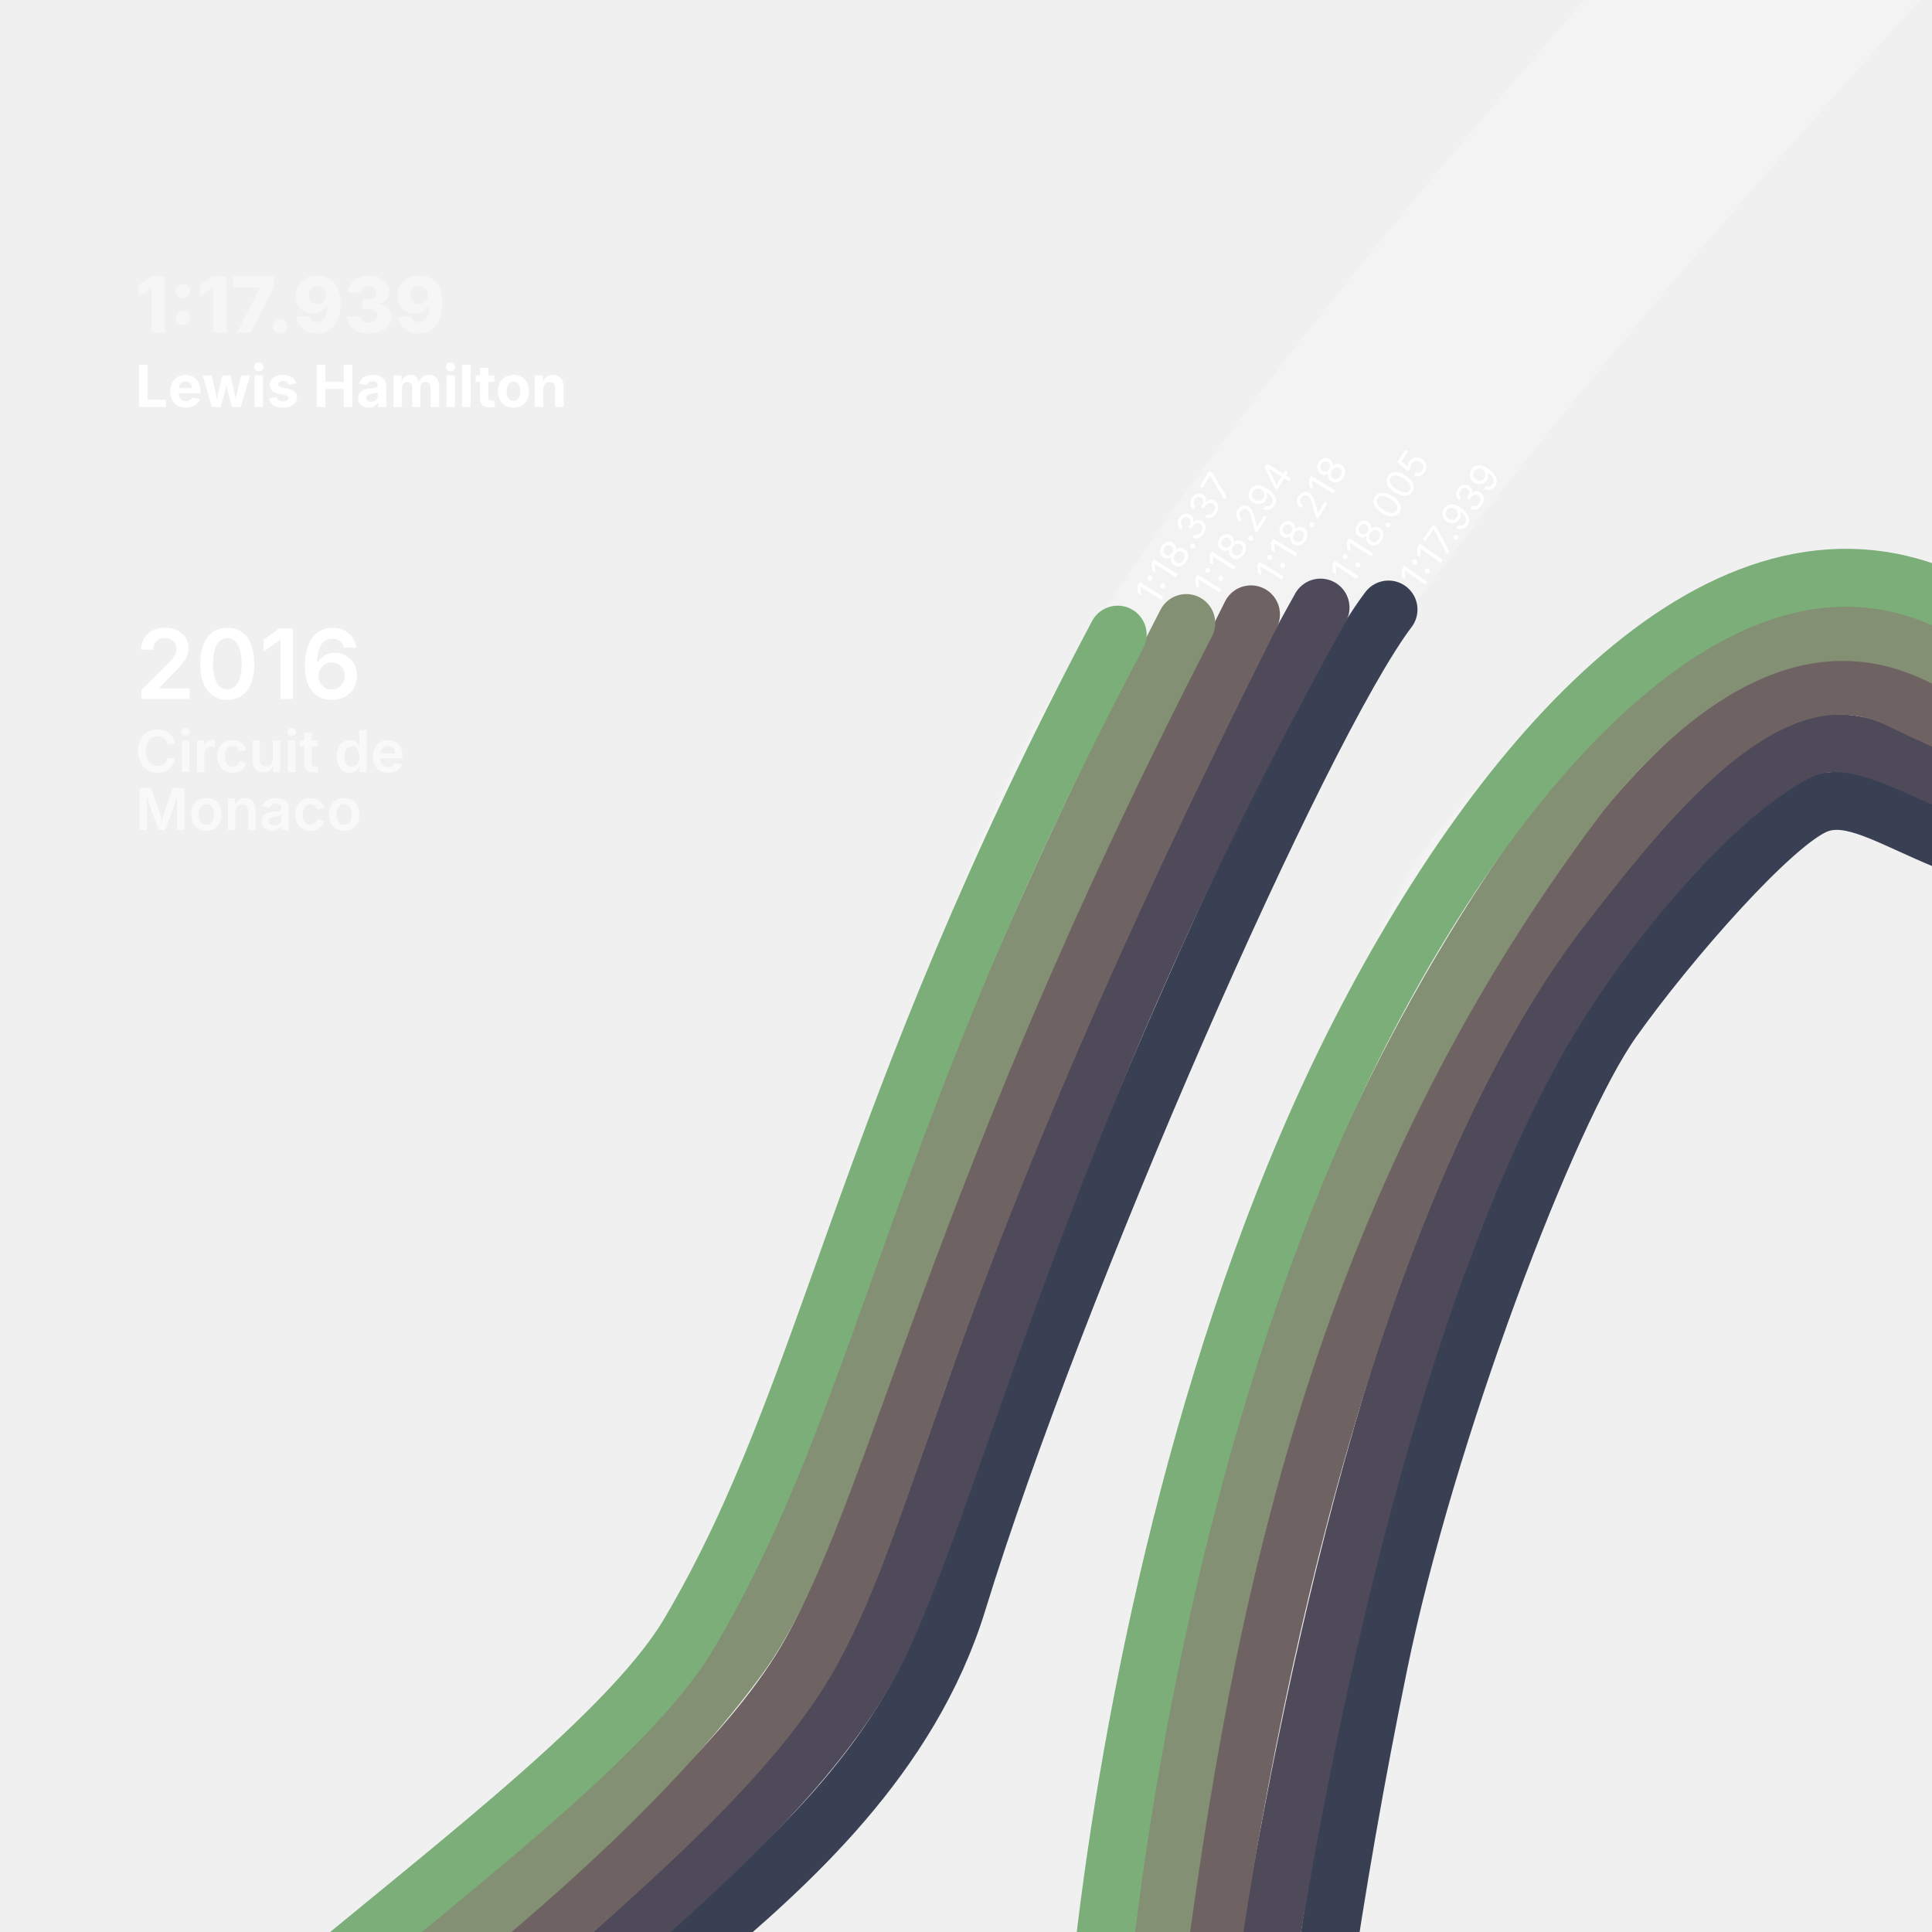
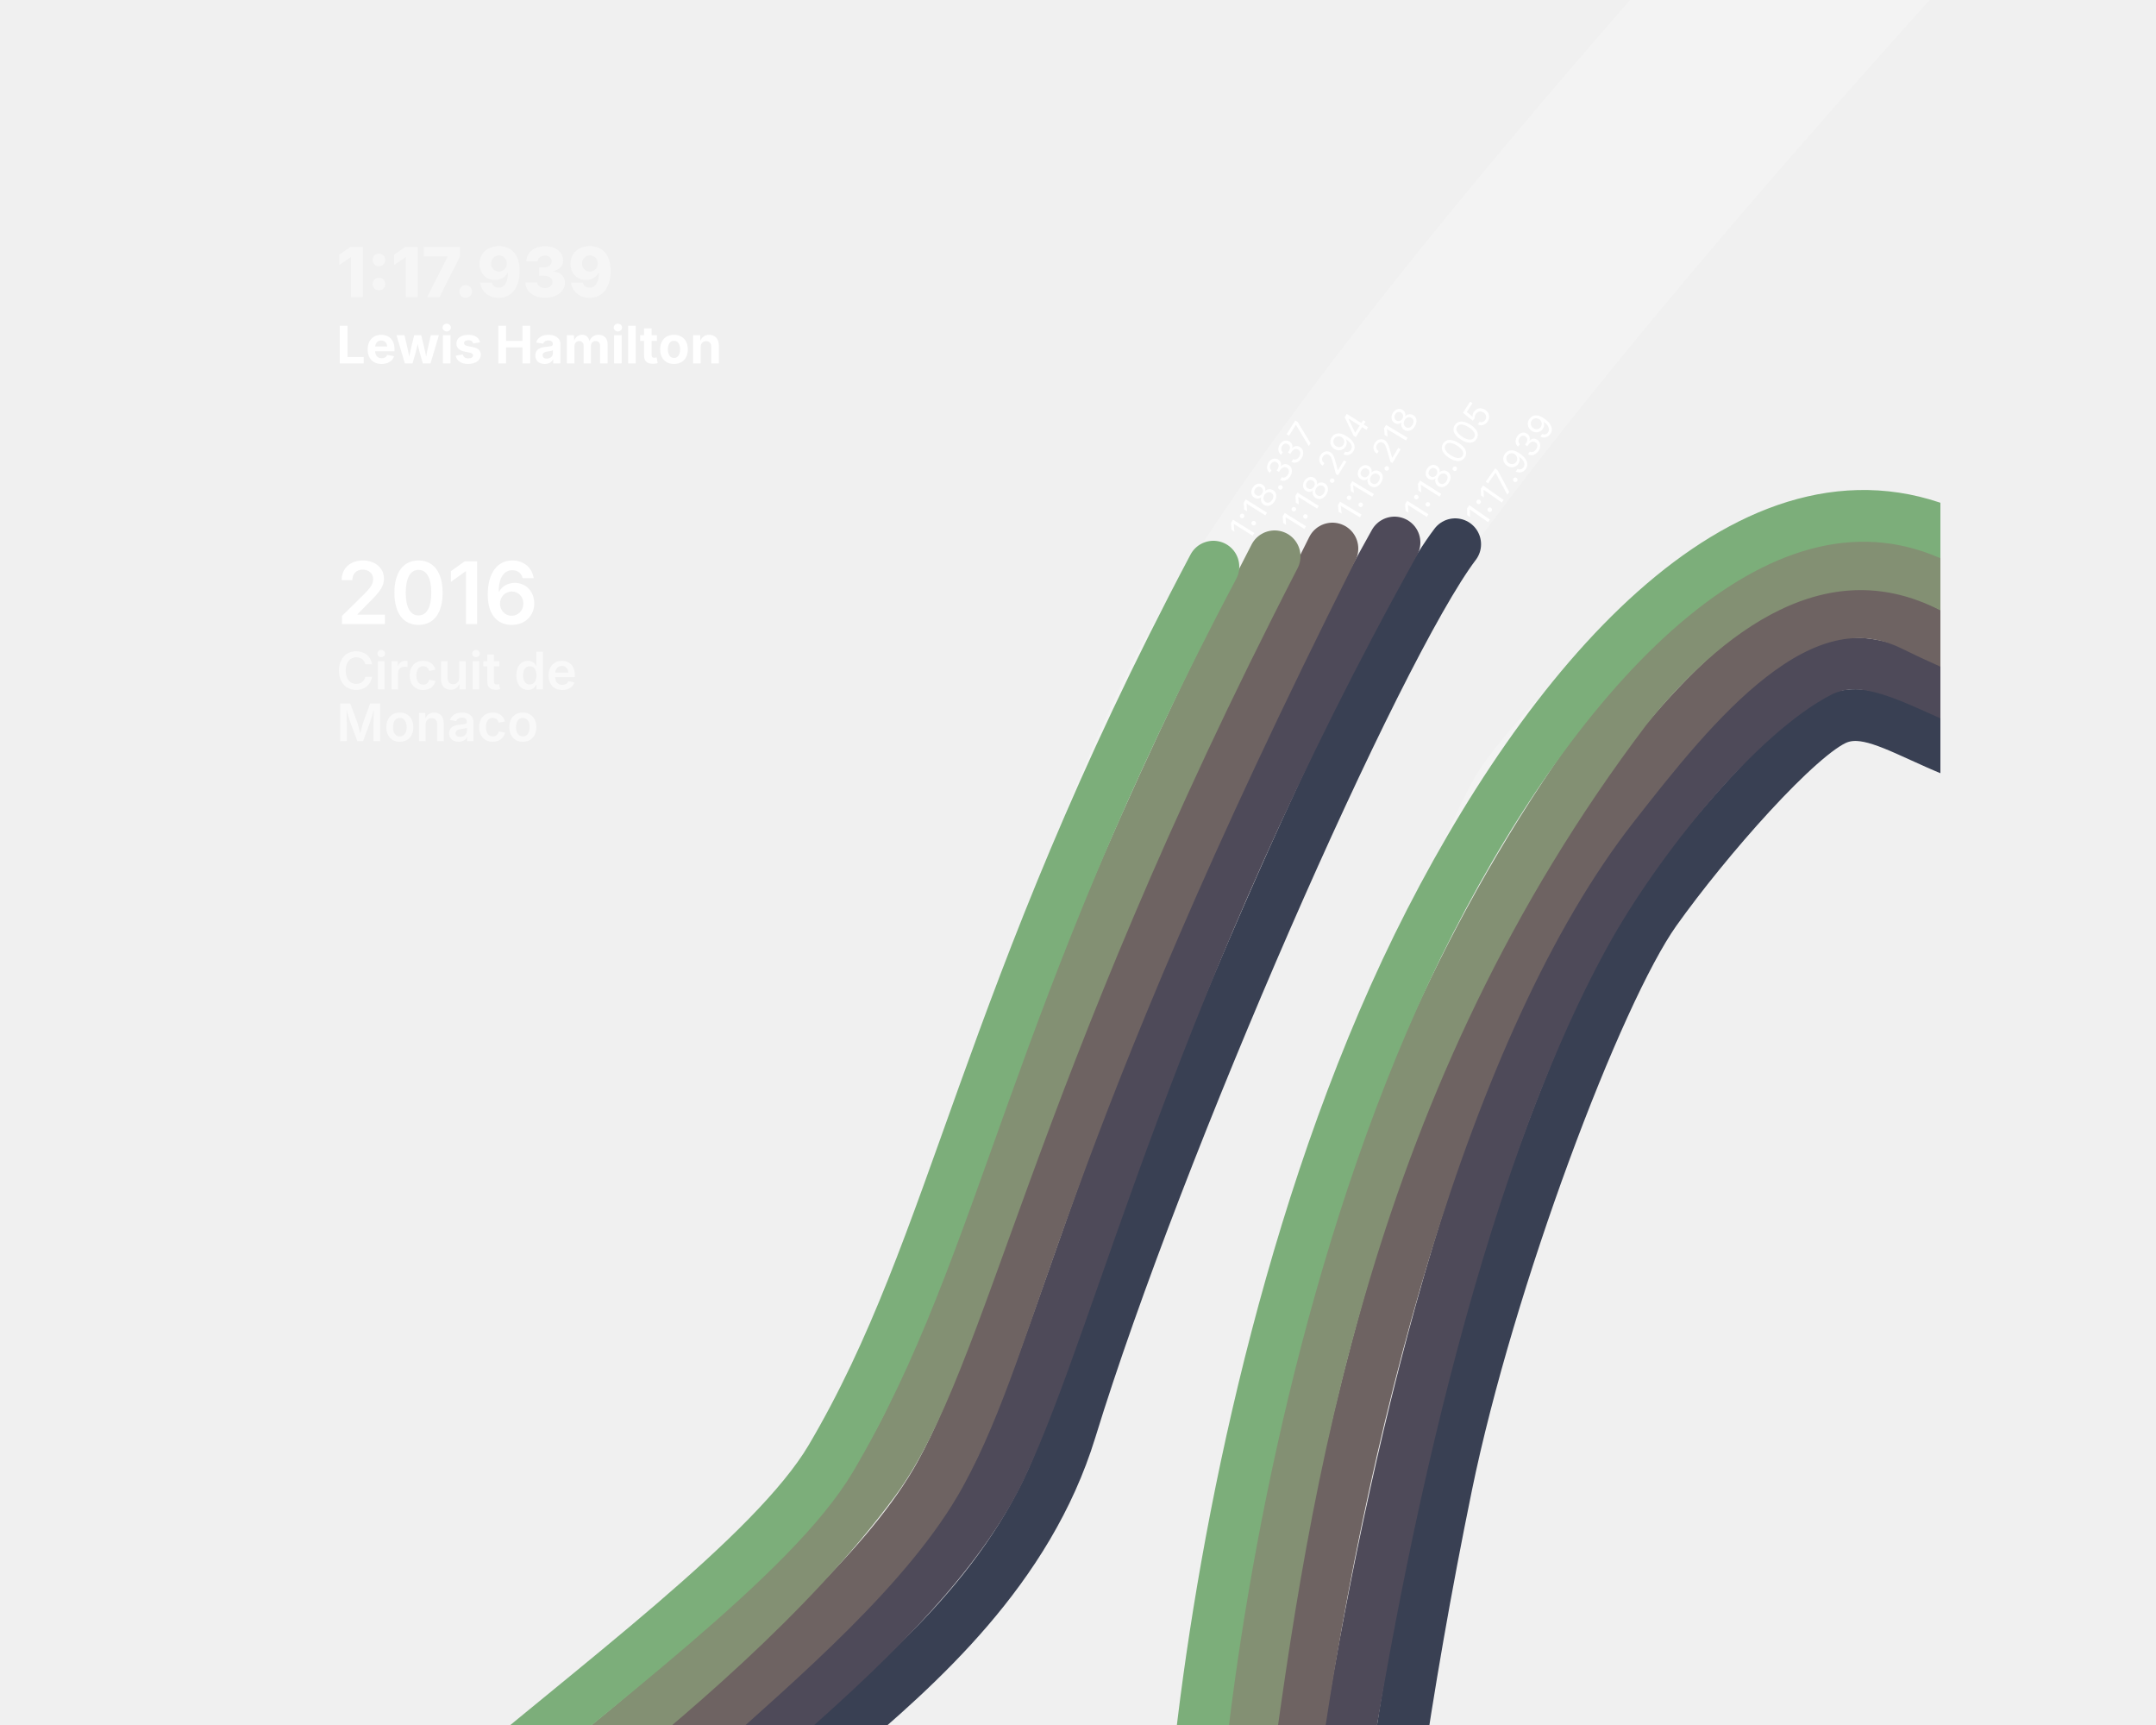
- <svg xmlns="http://www.w3.org/2000/svg" width="1000" height="1000" viewBox="0 0 1000 1000" fill="none">
+ <svg xmlns="http://www.w3.org/2000/svg" width="1000" height="800" viewBox="0 0 1000 1000" fill="none">
  <g id="Data Visualization - Information" clip-path="url(#clip0_212_13)">
    <path id="Circuit-Map" d="M1575.68 -118.208C1571.48 -72.014 1230.09 371.272 1139.68 392C1049.92 412.582 975.685 358.5 951.185 358.5C891.185 358.5 805.685 456.5 788.685 479.5C768.64 506.619 622.699 873.559 626.898 1012.14C631.097 1150.72 635.097 1246.61 567.912 1267.61C500.728 1288.6 239.879 1174.39 214.684 1124C189.49 1073.61 341.164 961.048 404.15 877.059C467.135 793.071 506.102 588.579 581.685 429C657.267 269.421 926.232 -24.42 1067.6 -177L1325.68 -402" stroke="white" stroke-opacity="0.2" stroke-width="130" stroke-linecap="round" stroke-linejoin="round" />
    <path id="First" d="M718.684 315.5C673.184 375.5 546.336 664 495.684 829C446.199 990.2 243.836 1051.5 300.184 1103.5C347.738 1147.38 564.351 1164.33 670.684 1162C672.351 1098.83 689.684 978 713.684 861C738.032 742.305 800.765 575.705 834.684 528C863.835 487 917.799 425.383 940.184 416.5C971.684 404 1008.68 455.5 1100.68 452.5C1174.18 450.103 1265.68 372 1248.68 259" stroke="#394053" stroke-width="30" stroke-linecap="round" stroke-linejoin="round" />
    <path id="Second" d="M683.5 314.5C541 570 498.5 758.5 455.685 850C408.424 951 249.185 1049 258.185 1069.5C265.498 1086.16 346.185 1127.33 399.685 1172L646.684 1074.5C670.684 904.5 718.185 678.5 794.185 541C823.604 487.774 882.185 414 929.685 389.5C977.185 365 1030.62 442.43 1119.68 421C1186.18 405 1187.68 366.833 1214.68 347.5" stroke="#4E4A59" stroke-width="30" stroke-linecap="round" stroke-linejoin="round" />
    <path id="Third" d="M647.5 318C473.5 664 465.185 772.5 420.185 854.5C361.806 960.879 164.685 1071.5 224.684 1097C290.827 1125.11 584.185 1125.5 585.685 1120C586.885 1115.6 610.852 1064.83 622.685 1040C650.685 832 711.255 594.087 810.185 467.5C856.685 408 918.321 330.131 984.185 362.5C1101.68 420.246 1137.18 398.5 1203.68 335" stroke="#6E6362" stroke-width="30" stroke-linecap="round" stroke-linejoin="round" />
    <path id="Fourth" d="M614 322.5C456.5 628 433.685 788 382.185 858C282.661 993.275 88.184 1101.5 147.185 1094.5C221.391 1085.7 458.018 1167.33 582.185 1162L595.684 1038C619.685 858 655.185 625.5 817.685 411C870.184 345.5 937.827 303.041 1009.68 342C1134.18 409.5 1174.18 322 1196.18 281" stroke="#839073" stroke-width="30" stroke-linecap="round" stroke-linejoin="round" />
    <path id="Fifth" d="M578.5 328.5C445 580.5 430.629 720.5 356.685 845.5C290.222 957.853 -62.815 1150.5 61.185 1209.5C185.185 1268.5 555.685 1268 555.685 1213C555.685 1158 558.353 1114.5 572.685 998C588.185 872 626.674 685.047 704.185 534C782.185 382 897.977 257.767 1010.68 312C1168.18 395 1188.18 252 1247.18 184" stroke="#7CAE7A" stroke-width="30" stroke-linecap="round" stroke-linejoin="round" />
    <text id="First-Time" transform="translate(712.113 290.261) rotate(-54.9198)" fill="white" xml:space="preserve" style="white-space: pre" font-family="SF Pro Display" font-size="20" letter-spacing="0em">
      <tspan x="0" y="28.109">1:17.939</tspan>
    </text>
    <text id="Second-Time" transform="translate(676 288.42) rotate(-57.6088)" fill="white" xml:space="preserve" style="white-space: pre" font-family="SF Pro Display" font-size="20" letter-spacing="0em">
      <tspan x="0" y="28.109">1:18.005</tspan>
    </text>
    <text id="Third-Time" transform="translate(637 289.323) rotate(-59.0524)" fill="white" xml:space="preserve" style="white-space: pre" font-family="SF Pro Display" font-size="20" letter-spacing="0em">
      <tspan x="0" y="28.109">1:18.218</tspan>
    </text>
    <text id="Fourth-Time" transform="translate(605 295.57) rotate(-57.9512)" fill="white" xml:space="preserve" style="white-space: pre" font-family="SF Pro Display" font-size="20" letter-spacing="0em">
      <tspan x="0" y="28.109">1:18.294</tspan>
    </text>
    <text id="Fifth-Time" transform="translate(575 299.452) rotate(-57.901)" fill="white" xml:space="preserve" style="white-space: pre" font-family="SF Pro Display" font-size="20" letter-spacing="0em">
      <tspan x="0" y="28.109">1:18.337</tspan>
    </text>
    <text id="Year" fill="white" xml:space="preserve" style="white-space: pre" font-family="SF Pro Display" font-size="50" font-weight="600" letter-spacing="0em">
      <tspan x="70" y="361.773">2016</tspan>
    </text>
    <text id="Circuit-Name" fill="white" fill-opacity="0.6" xml:space="preserve" style="white-space: pre" font-family="SF Pro Display" font-size="30" font-weight="600" letter-spacing="0em">
      <tspan x="70" y="399.664">Circuit de
</tspan>
      <tspan x="70" y="429.664">Monaco</tspan>
    </text>
    <text id="Driver" fill="white" xml:space="preserve" style="white-space: pre" font-family="SF Pro Display" font-size="30" font-weight="bold" letter-spacing="0em">
      <tspan x="70" y="210.664">Lewis Hamilton</tspan>
    </text>
    <text id="Time" fill="white" fill-opacity="0.4" xml:space="preserve" style="white-space: pre" font-family="SF Pro Display" font-size="40" font-weight="800" letter-spacing="0em">
      <tspan x="70" y="172.219">1:17.939</tspan>
    </text>
  </g>
  <defs>
    <clipPath id="clip0_212_13">
      <rect width="1000" height="1000" fill="white" />
    </clipPath>
  </defs>
</svg>
